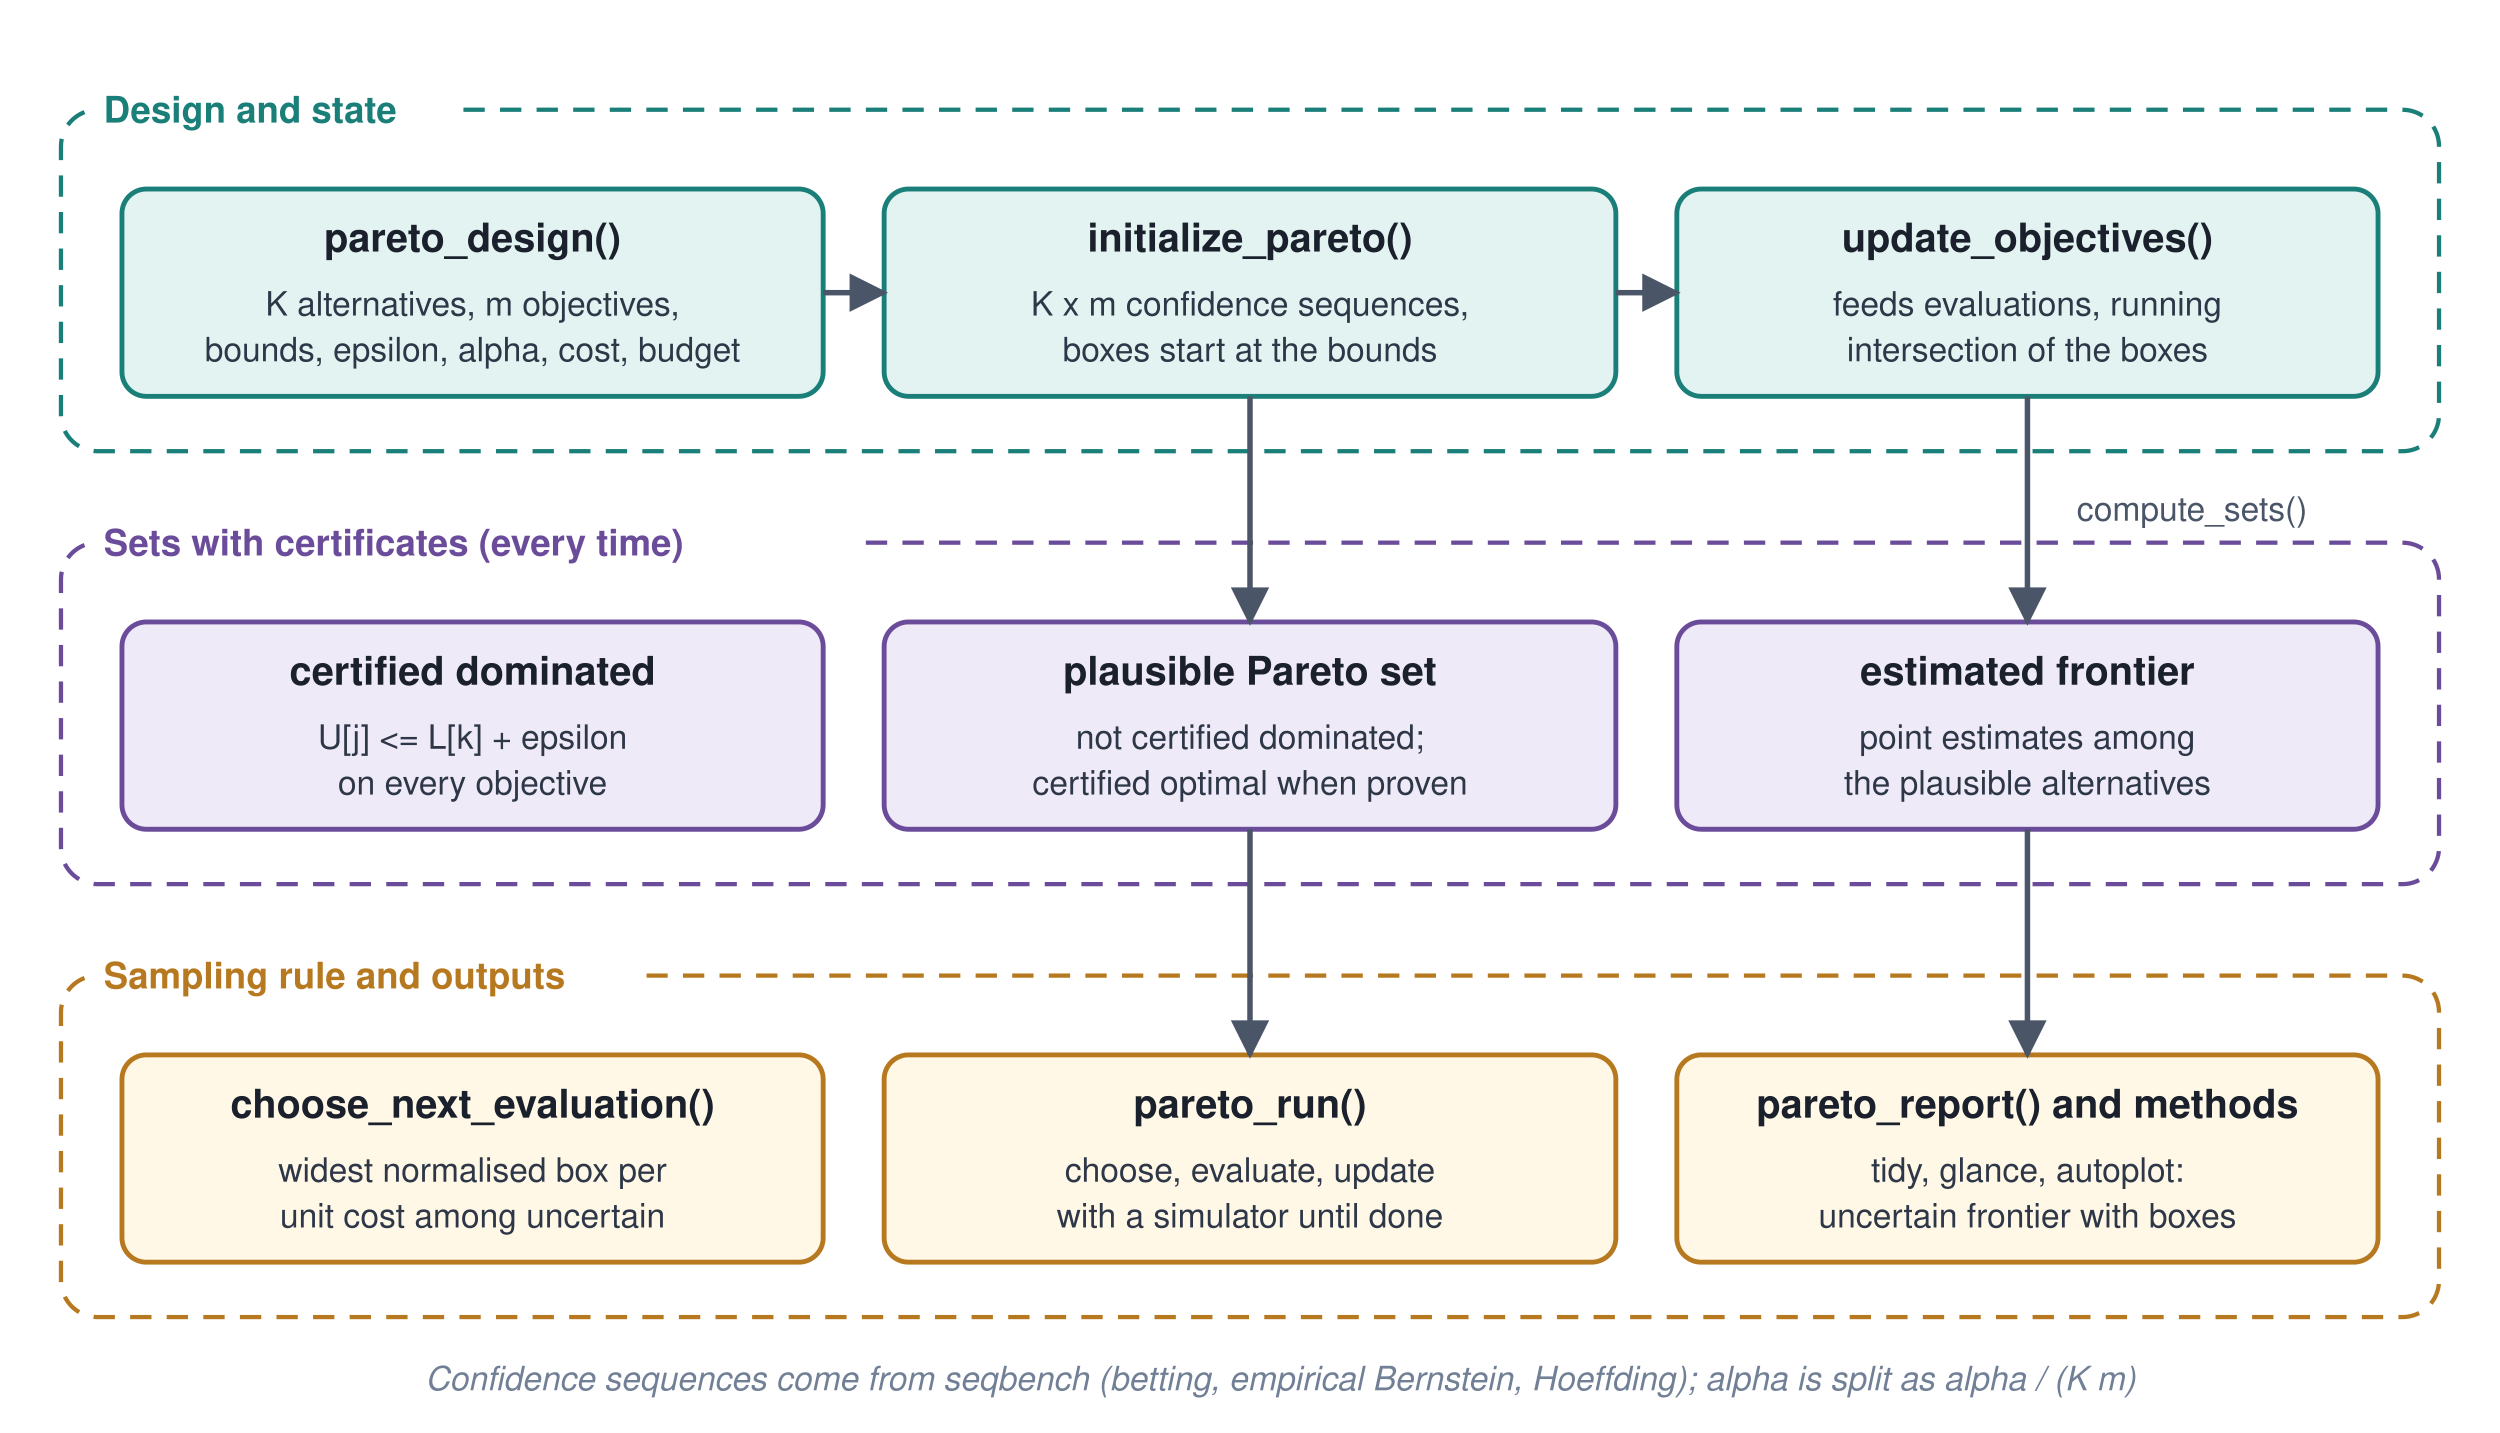
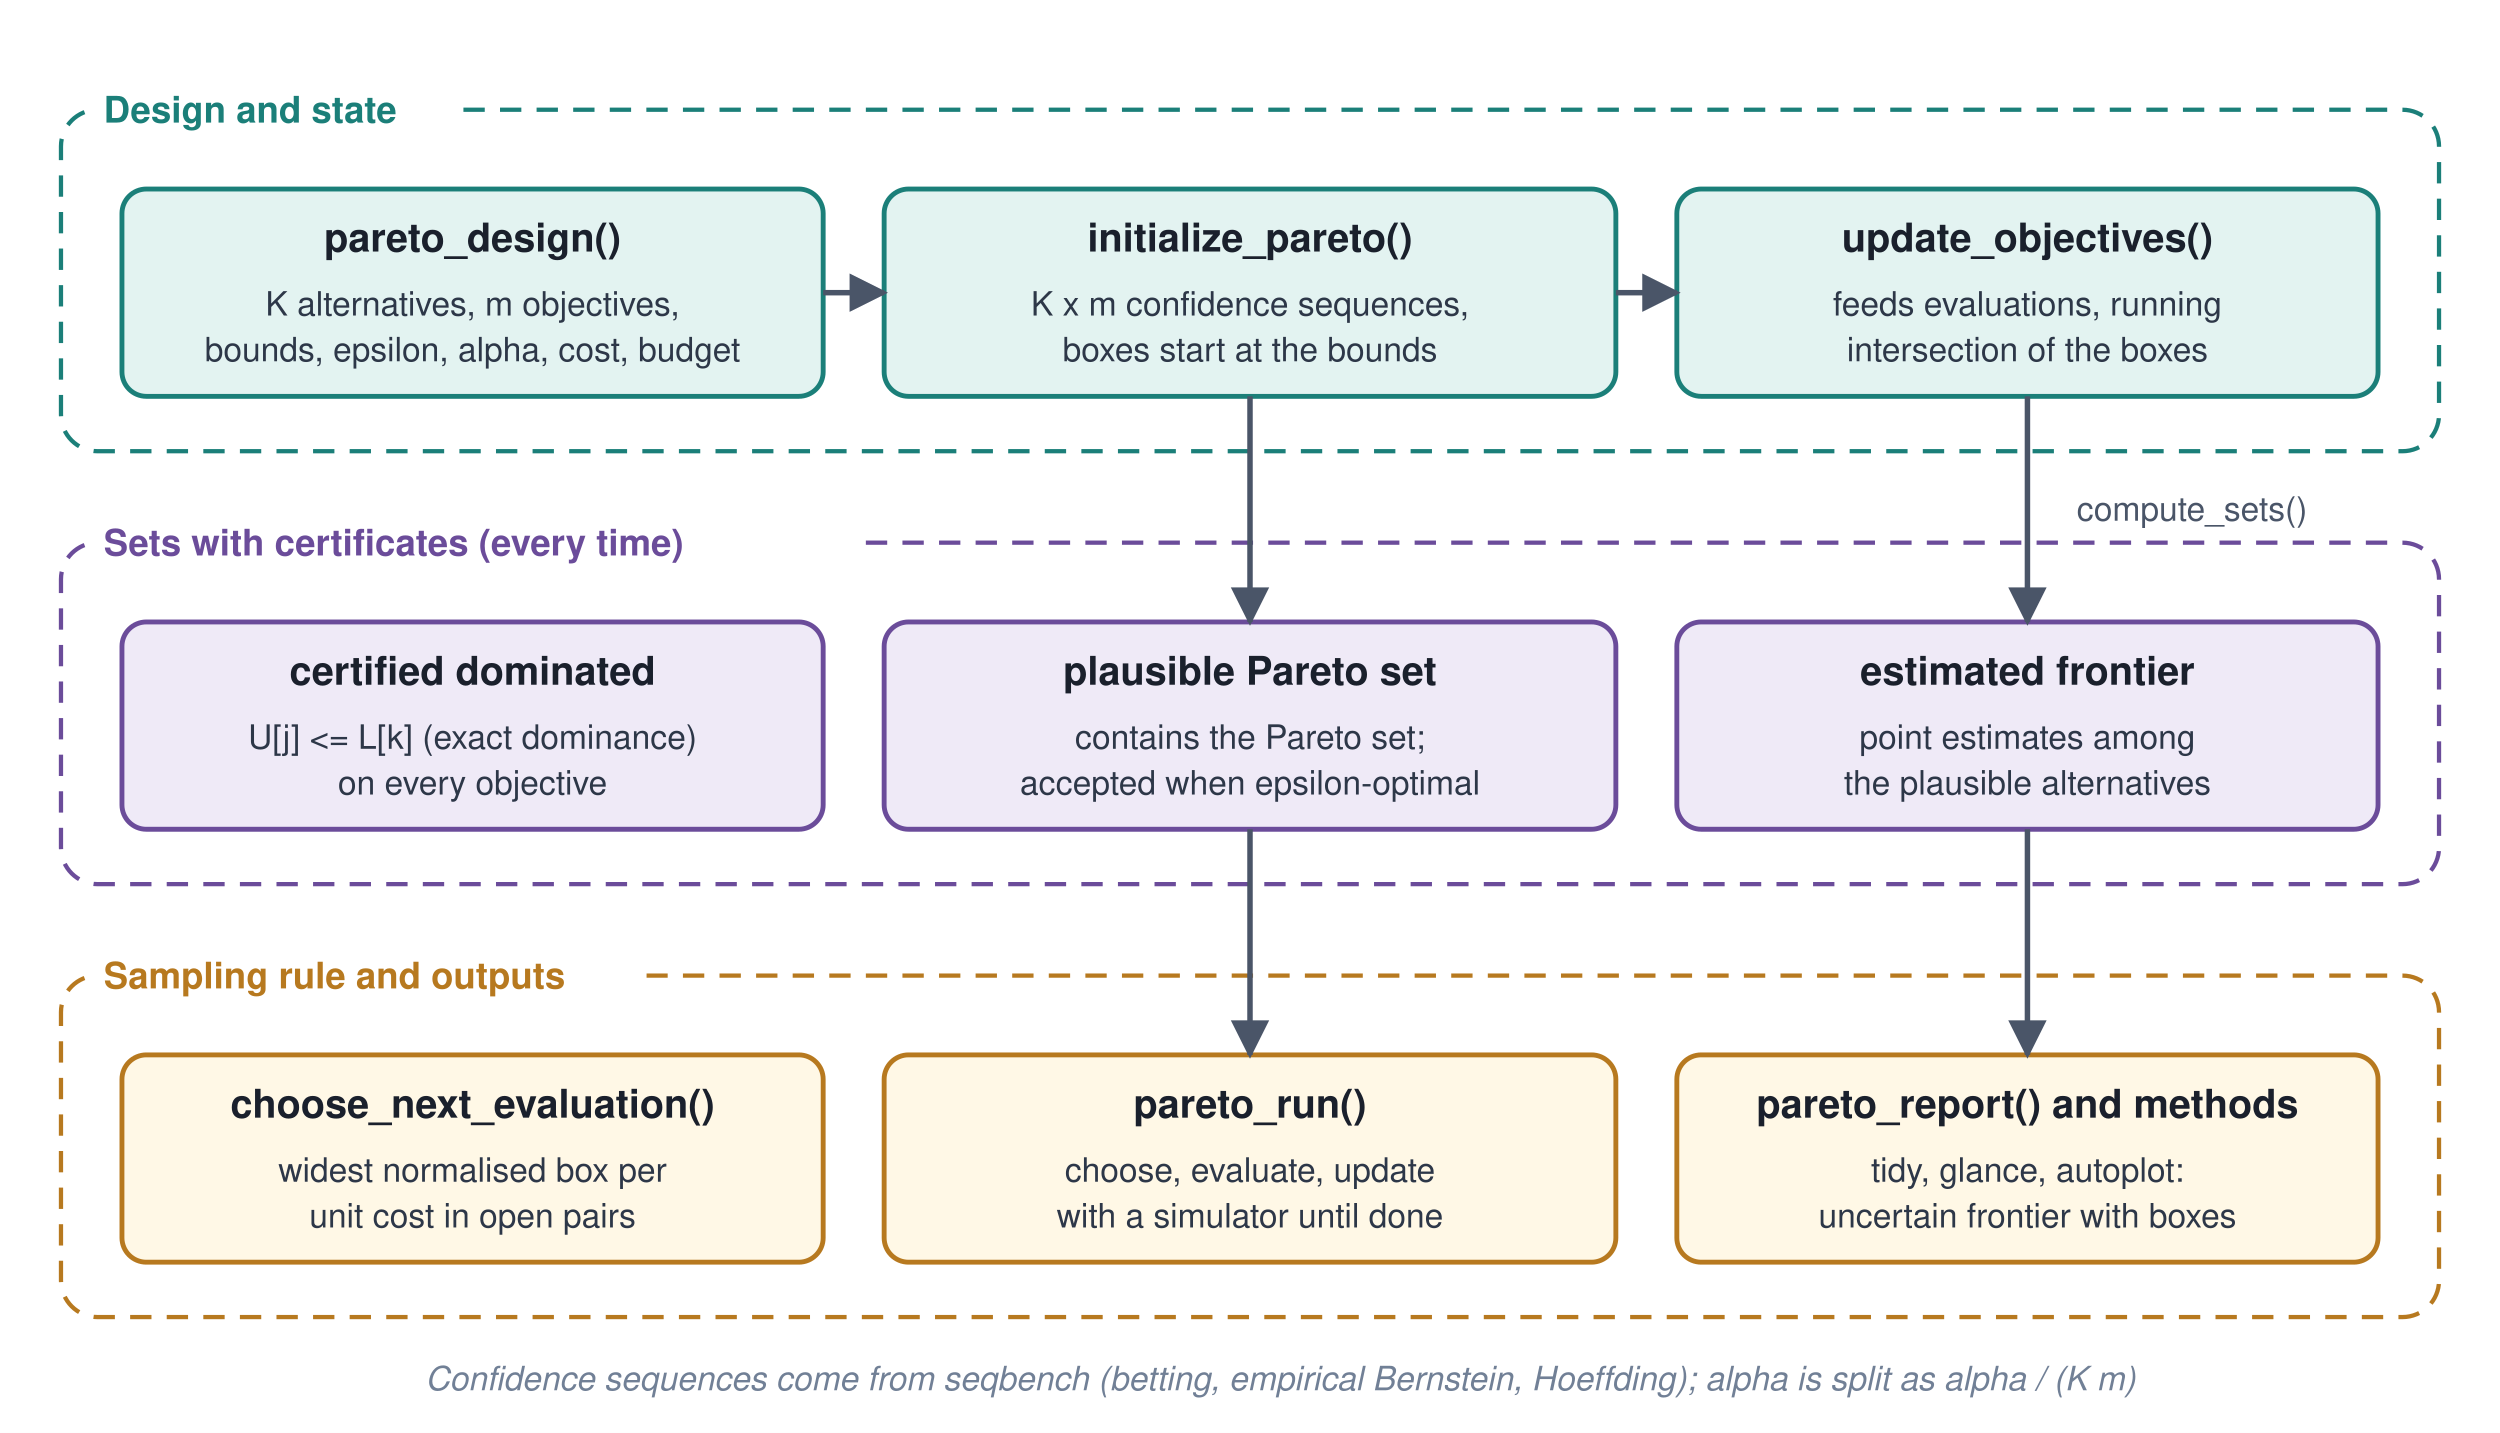
<svg xmlns="http://www.w3.org/2000/svg" width="820" height="470" viewBox="0 0 820 470" font-family="Helvetica, Arial, sans-serif">
  <defs>
    <marker id="ah" viewBox="0 0 10 10" refX="9" refY="5" markerWidth="7" markerHeight="7" orient="auto-start-reverse">
      <path d="M 0 0 L 10 5 L 0 10 z" fill="#4A5568" />
    </marker>
  </defs>
  <rect width="820" height="470" fill="#FFFFFF" />
  <rect x="20" y="320" width="780" height="112" rx="12" fill="none" stroke="#B7791F" stroke-width="1.4" stroke-dasharray="7 5" />
  <rect x="20" y="178" width="780" height="112" rx="12" fill="none" stroke="#6B4C9A" stroke-width="1.4" stroke-dasharray="7 5" />
  <rect x="20" y="36" width="780" height="112" rx="12" fill="none" stroke="#1B7F79" stroke-width="1.4" stroke-dasharray="7 5" />
  <rect x="30" y="27.0" width="119" height="18" fill="#FFFFFF" />
  <text x="34" y="40.2" font-family="Helvetica, Arial, sans-serif" font-size="12" font-weight="700" fill="#1B7F79">Design and state</text>
  <rect x="40" y="62" width="230" height="68" rx="8" fill="#E3F3F1" stroke="#1B7F79" stroke-width="1.6" />
  <text x="155.0" y="82.5" text-anchor="middle" font-family="Helvetica, Arial, sans-serif" font-size="13" font-weight="700" fill="#1A202C">pareto_design()</text>
  <text x="155.0" y="103.5" text-anchor="middle" font-family="Helvetica, Arial, sans-serif" font-size="11" fill="#2D3748">K alternatives, m objectives,</text>
  <text x="155.0" y="118.5" text-anchor="middle" font-family="Helvetica, Arial, sans-serif" font-size="11" fill="#2D3748">bounds, epsilon, alpha, cost, budget</text>
  <rect x="290" y="62" width="240" height="68" rx="8" fill="#E3F3F1" stroke="#1B7F79" stroke-width="1.6" />
  <text x="410.0" y="82.5" text-anchor="middle" font-family="Helvetica, Arial, sans-serif" font-size="13" font-weight="700" fill="#1A202C">initialize_pareto()</text>
  <text x="410.0" y="103.5" text-anchor="middle" font-family="Helvetica, Arial, sans-serif" font-size="11" fill="#2D3748">K x m confidence sequences,</text>
  <text x="410.0" y="118.5" text-anchor="middle" font-family="Helvetica, Arial, sans-serif" font-size="11" fill="#2D3748">boxes start at the bounds</text>
  <rect x="550" y="62" width="230" height="68" rx="8" fill="#E3F3F1" stroke="#1B7F79" stroke-width="1.6" />
  <text x="665.0" y="82.5" text-anchor="middle" font-family="Helvetica, Arial, sans-serif" font-size="13" font-weight="700" fill="#1A202C">update_objectives()</text>
  <text x="665.0" y="103.5" text-anchor="middle" font-family="Helvetica, Arial, sans-serif" font-size="11" fill="#2D3748">feeds evaluations, running</text>
  <text x="665.0" y="118.5" text-anchor="middle" font-family="Helvetica, Arial, sans-serif" font-size="11" fill="#2D3748">intersection of the boxes</text>
  <rect x="30" y="169.0" width="252" height="18" fill="#FFFFFF" />
  <text x="34" y="182.2" font-family="Helvetica, Arial, sans-serif" font-size="12" font-weight="700" fill="#6B4C9A">Sets with certificates (every time)</text>
  <rect x="40" y="204" width="230" height="68" rx="8" fill="#EFEAF7" stroke="#6B4C9A" stroke-width="1.6" />
  <text x="155.0" y="224.6" text-anchor="middle" font-family="Helvetica, Arial, sans-serif" font-size="13" font-weight="700" fill="#1A202C">certified dominated</text>
-   <text x="155.0" y="245.6" text-anchor="middle" font-family="Helvetica, Arial, sans-serif" font-size="11" fill="#2D3748">U[j] &lt;= L[k] + epsilon</text>
+   <text x="155.0" y="245.6" text-anchor="middle" font-family="Helvetica, Arial, sans-serif" font-size="11" fill="#2D3748">U[j] &lt;= L[k] (exact dominance)</text>
  <text x="155.0" y="260.6" text-anchor="middle" font-family="Helvetica, Arial, sans-serif" font-size="11" fill="#2D3748">on every objective</text>
  <rect x="290" y="204" width="240" height="68" rx="8" fill="#EFEAF7" stroke="#6B4C9A" stroke-width="1.6" />
  <text x="410.0" y="224.6" text-anchor="middle" font-family="Helvetica, Arial, sans-serif" font-size="13" font-weight="700" fill="#1A202C">plausible Pareto set</text>
-   <text x="410.0" y="245.6" text-anchor="middle" font-family="Helvetica, Arial, sans-serif" font-size="11" fill="#2D3748">not certified dominated;</text>
-   <text x="410.0" y="260.6" text-anchor="middle" font-family="Helvetica, Arial, sans-serif" font-size="11" fill="#2D3748">certified optimal when proven</text>
+   <text x="410.0" y="245.6" text-anchor="middle" font-family="Helvetica, Arial, sans-serif" font-size="11" fill="#2D3748">contains the Pareto set;</text>
+   <text x="410.0" y="260.6" text-anchor="middle" font-family="Helvetica, Arial, sans-serif" font-size="11" fill="#2D3748">accepted when epsilon-optimal</text>
  <rect x="550" y="204" width="230" height="68" rx="8" fill="#EFEAF7" stroke="#6B4C9A" stroke-width="1.6" />
  <text x="665.0" y="224.6" text-anchor="middle" font-family="Helvetica, Arial, sans-serif" font-size="13" font-weight="700" fill="#1A202C">estimated frontier</text>
  <text x="665.0" y="245.6" text-anchor="middle" font-family="Helvetica, Arial, sans-serif" font-size="11" fill="#2D3748">point estimates among</text>
  <text x="665.0" y="260.6" text-anchor="middle" font-family="Helvetica, Arial, sans-serif" font-size="11" fill="#2D3748">the plausible alternatives</text>
  <rect x="30" y="311.0" width="182" height="18" fill="#FFFFFF" />
  <text x="34" y="324.2" font-family="Helvetica, Arial, sans-serif" font-size="12" font-weight="700" fill="#B7791F">Sampling rule and outputs</text>
  <rect x="40" y="346" width="230" height="68" rx="8" fill="#FFF8E6" stroke="#B7791F" stroke-width="1.6" />
  <text x="155.0" y="366.6" text-anchor="middle" font-family="Helvetica, Arial, sans-serif" font-size="13" font-weight="700" fill="#1A202C">choose_next_evaluation()</text>
  <text x="155.0" y="387.6" text-anchor="middle" font-family="Helvetica, Arial, sans-serif" font-size="11" fill="#2D3748">widest normalised box per</text>
-   <text x="155.0" y="402.6" text-anchor="middle" font-family="Helvetica, Arial, sans-serif" font-size="11" fill="#2D3748">unit cost among uncertain</text>
+   <text x="155.0" y="402.6" text-anchor="middle" font-family="Helvetica, Arial, sans-serif" font-size="11" fill="#2D3748">unit cost in open pairs</text>
  <rect x="290" y="346" width="240" height="68" rx="8" fill="#FFF8E6" stroke="#B7791F" stroke-width="1.6" />
  <text x="410.0" y="366.6" text-anchor="middle" font-family="Helvetica, Arial, sans-serif" font-size="13" font-weight="700" fill="#1A202C">pareto_run()</text>
  <text x="410.0" y="387.6" text-anchor="middle" font-family="Helvetica, Arial, sans-serif" font-size="11" fill="#2D3748">choose, evaluate, update</text>
  <text x="410.0" y="402.6" text-anchor="middle" font-family="Helvetica, Arial, sans-serif" font-size="11" fill="#2D3748">with a simulator until done</text>
  <rect x="550" y="346" width="230" height="68" rx="8" fill="#FFF8E6" stroke="#B7791F" stroke-width="1.6" />
  <text x="665.0" y="366.6" text-anchor="middle" font-family="Helvetica, Arial, sans-serif" font-size="13" font-weight="700" fill="#1A202C">pareto_report() and methods</text>
  <text x="665.0" y="387.6" text-anchor="middle" font-family="Helvetica, Arial, sans-serif" font-size="11" fill="#2D3748">tidy, glance, autoplot:</text>
  <text x="665.0" y="402.6" text-anchor="middle" font-family="Helvetica, Arial, sans-serif" font-size="11" fill="#2D3748">uncertain frontier with boxes</text>
  <polyline points="270,96 290,96" fill="none" stroke="#4A5568" stroke-width="1.8" marker-end="url(#ah)" />
  <polyline points="530,96 550,96" fill="none" stroke="#4A5568" stroke-width="1.8" marker-end="url(#ah)" />
  <polyline points="665,130 665,204" fill="none" stroke="#4A5568" stroke-width="1.8" marker-end="url(#ah)" />
  <rect x="675.0" y="158.5" width="88.1" height="17" rx="3" fill="#FFFFFF" fill-opacity="0.92" />
  <text x="719.0" y="170.8" text-anchor="middle" font-family="Helvetica, Arial, sans-serif" font-size="11" fill="#4A5568">compute_sets()</text>
  <polyline points="410,130 410,204" fill="none" stroke="#4A5568" stroke-width="1.8" marker-end="url(#ah)" />
  <polyline points="410,272 410,346" fill="none" stroke="#4A5568" stroke-width="1.8" marker-end="url(#ah)" />
  <polyline points="665,272 665,346" fill="none" stroke="#4A5568" stroke-width="1.8" marker-end="url(#ah)" />
  <text x="420" y="456" text-anchor="middle" font-family="Helvetica, Arial, sans-serif" font-size="11" fill="#718096" font-style="italic">Confidence sequences come from seqbench (betting, empirical Bernstein, Hoeffding); alpha is split as alpha / (K m)</text>
</svg>
